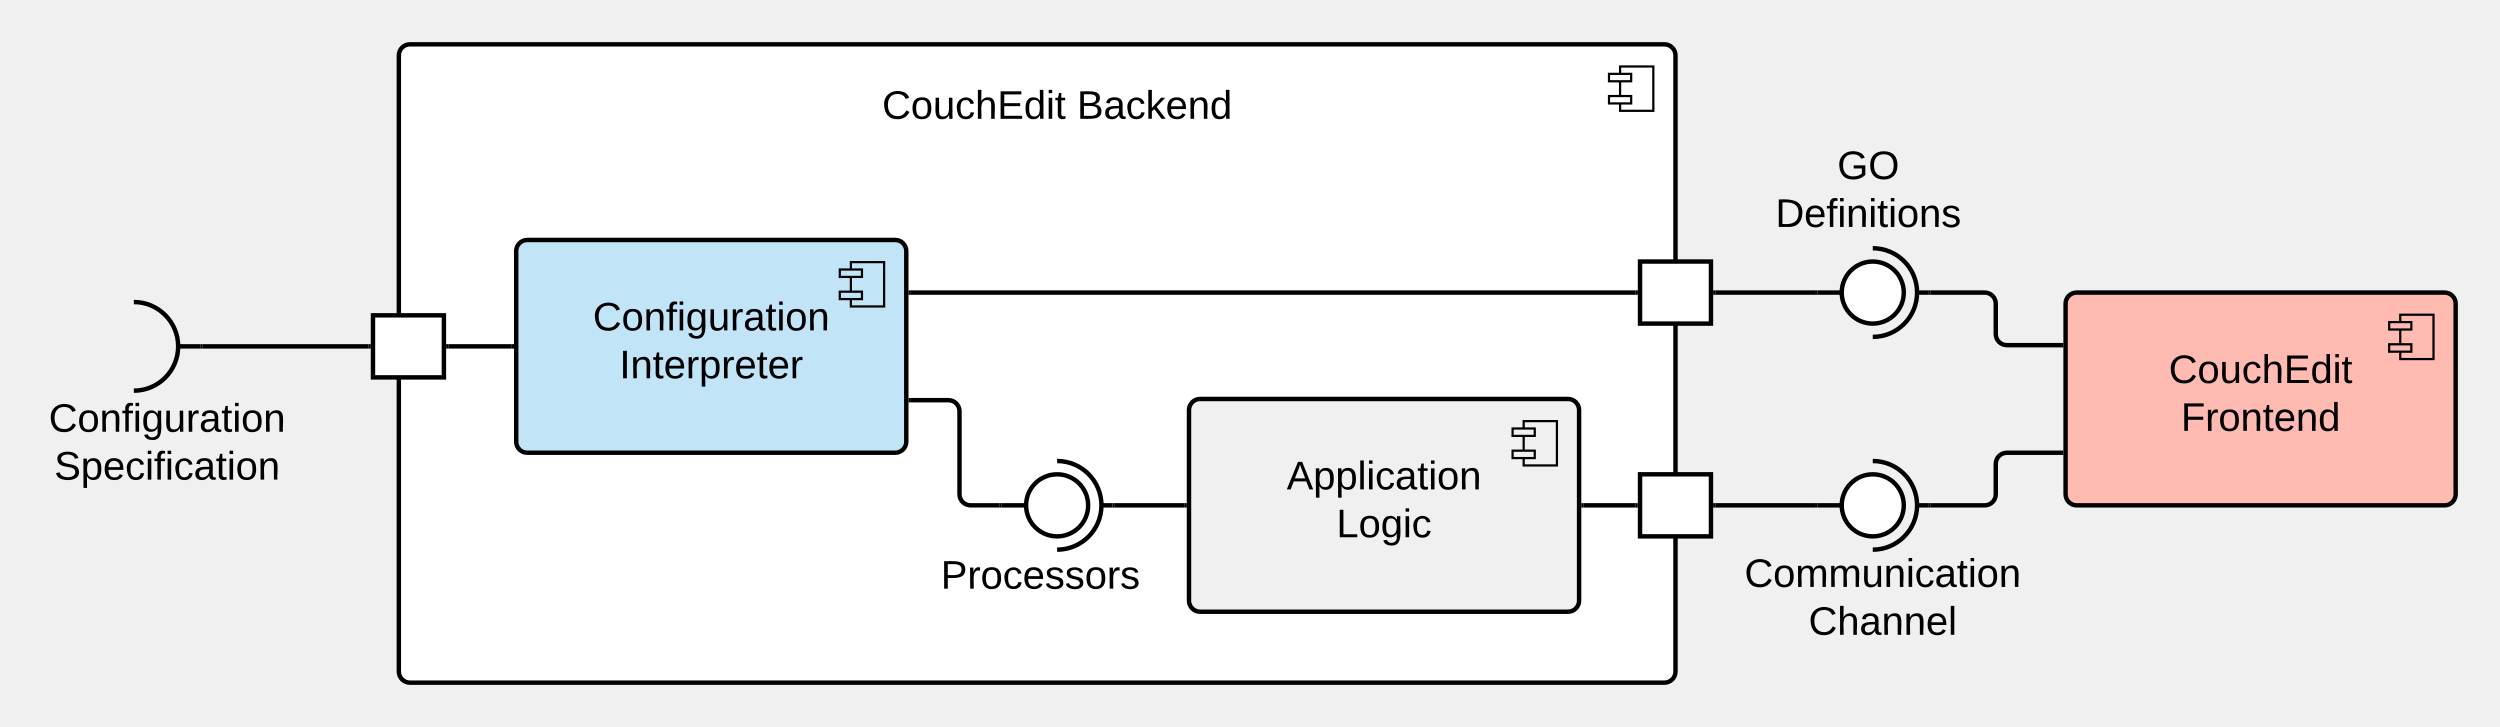
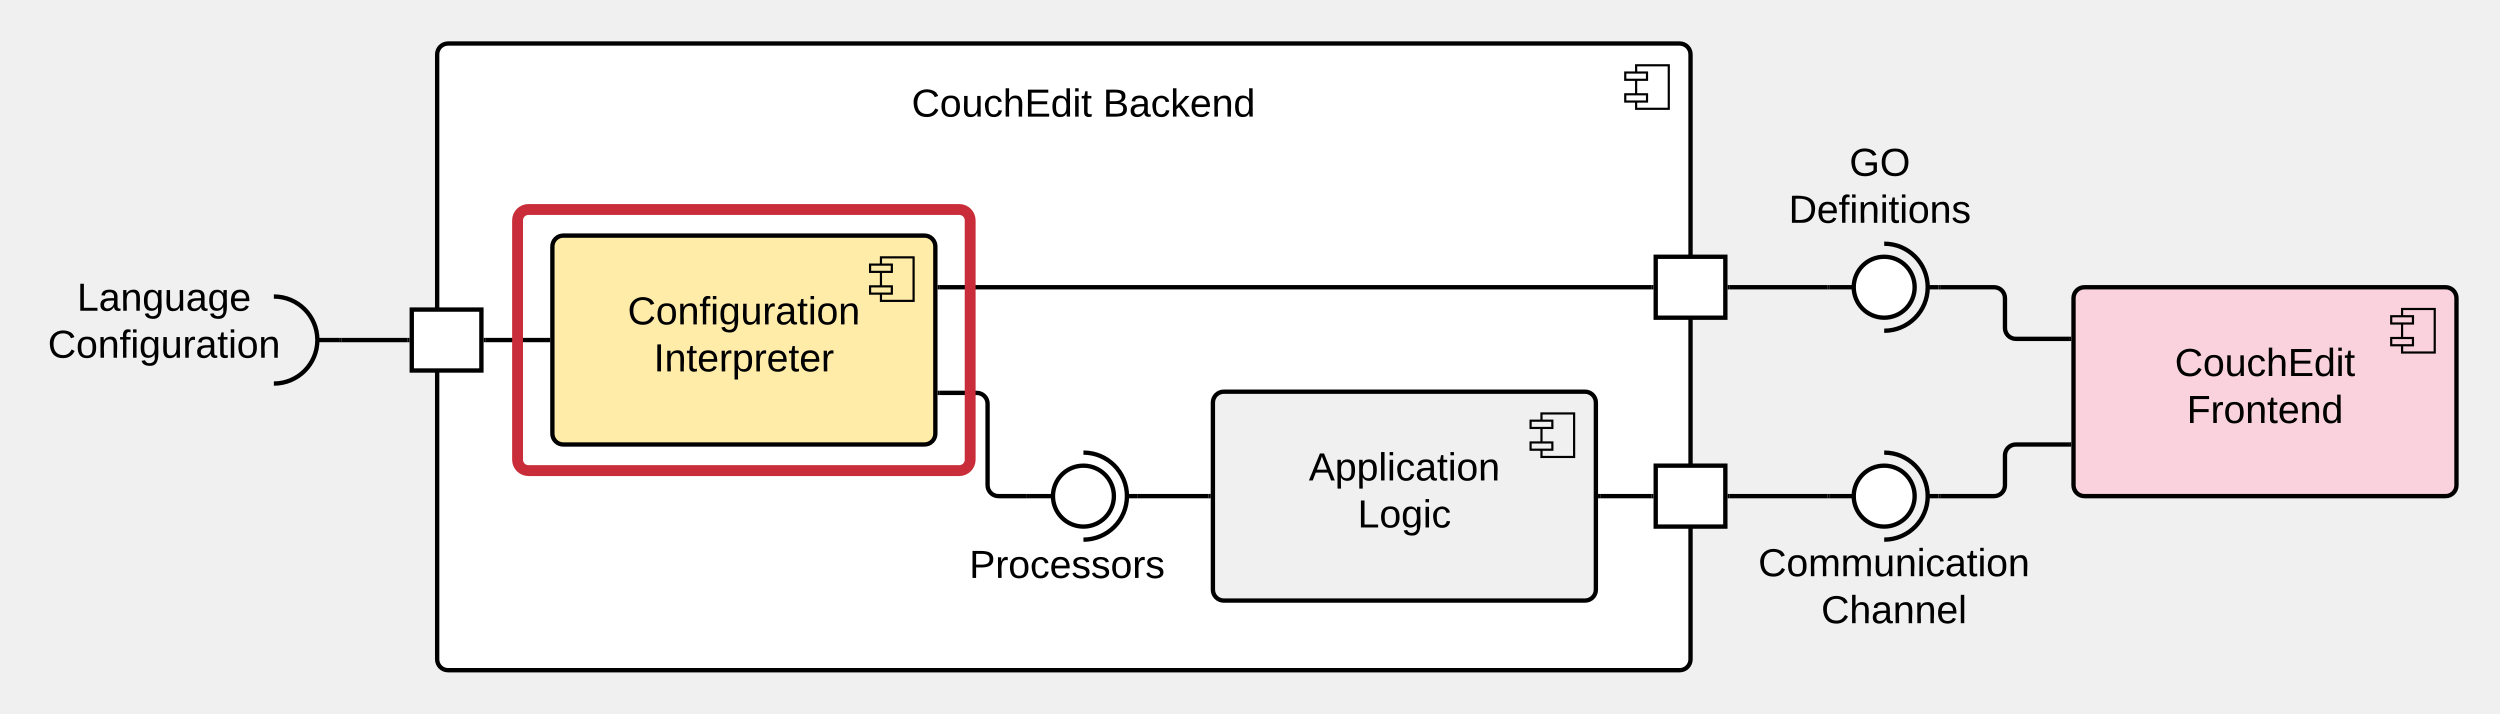
- <svg xmlns="http://www.w3.org/2000/svg" xmlns:ns1="lucid" xmlns:xlink="http://www.w3.org/1999/xlink" width="1127.95" height="328">
-   <g transform="translate(-119.1 -108)" ns1:page-tab-id="kN8NAcibBwfu">
+ <svg xmlns="http://www.w3.org/2000/svg" xmlns:ns1="lucid" xmlns:xlink="http://www.w3.org/1999/xlink" width="1148.9" height="328">
+   <g transform="translate(-98.1491 -108)" ns1:page-tab-id="kN8NAcibBwfu">
    <path d="M299.05 133c0-2.76 2.24-5 5-5h566c2.76 0 5 2.24 5 5v278c0 2.76-2.24 5-5 5h-566c-2.76 0-5-2.24-5-5z" stroke="#000" stroke-width="2" fill="#fff" />
    <path d="M865.05 138h-15v20h15z" stroke="#000" fill="#fff" />
    <path d="M855.05 141.33h-10v3.34h10zm0 10h-10v3.34h10z" stroke="#000" fill="#fff" />
    <path d="M907.05 355c0-2.76 2.24-5 5-5h112.4c2.77 0 5 2.24 5 5v50c0 2.76-2.23 5-5 5h-112.4c-2.76 0-5-2.24-5-5z" fill="none" />
    <use xlink:href="#a" transform="matrix(1,0,0,1,907.0491,350) translate(-0.875 22.8)" />
    <use xlink:href="#b" transform="matrix(1,0,0,1,907.0491,350) translate(28.05 44.4)" />
    <path d="M533.52 345c0-2.76 2.24-5 5-5h99.94c2.76 0 5 2.24 5 5v50c0 2.76-2.24 5-5 5h-99.94c-2.76 0-5-2.24-5-5z" fill="none" />
    <use xlink:href="#c" transform="matrix(1,0,0,1,533.5246,340) translate(10.05 33.6)" />
-     <path d="M1051.05 245c0-2.76 2.24-5 5-5h166c2.76 0 5 2.24 5 5v86c0 2.76-2.24 5-5 5h-166c-2.76 0-5-2.24-5-5z" stroke="#000" stroke-width="2" fill="#ffbbb1" />
-     <path d="M1217.05 250h-15v20h15z" stroke="#000" fill="#ffbbb1" />
-     <path d="M1207.05 253.33h-10v3.34h10zm0 10h-10v3.34h10z" stroke="#000" fill="#ffbbb1" />
+     <path d="M1051.05 245c0-2.76 2.24-5 5-5h166c2.76 0 5 2.24 5 5v86c0 2.76-2.24 5-5 5h-166c-2.76 0-5-2.24-5-5z" stroke="#000" stroke-width="2" fill="#f9d2de" />
+     <path d="M1217.05 250h-15v20h15z" stroke="#000" fill="#f9d2de" />
+     <path d="M1207.05 253.33h-10v3.34h10zm0 10h-10v3.34h10z" stroke="#000" fill="#f9d2de" />
    <use xlink:href="#d" transform="matrix(1,0,0,1,1071.049,240) translate(26.55 40.8)" />
    <use xlink:href="#e" transform="matrix(1,0,0,1,1071.049,240) translate(32.05 62.4)" />
    <path d="M476.05 133c0-2.76 2.24-5 5-5h230c2.76 0 5 2.24 5 5v50c0 2.76-2.24 5-5 5h-230c-2.76 0-5-2.24-5-5z" fill="none" />
    <use xlink:href="#f" transform="matrix(1,0,0,1,476.0491,128) translate(41.05 33.6)" />
    <use xlink:href="#g" transform="matrix(1,0,0,1,476.0491,128) translate(128.95 33.6)" />
-     <path d="M352 221.27c0-2.76 2.24-5 5-5h166c2.76 0 5 2.24 5 5v86c0 2.76-2.24 5-5 5H357c-2.76 0-5-2.24-5-5z" stroke="#000" stroke-width="2" fill="#c1e4f7" />
-     <path d="M518 226.27h-15v20h15z" stroke="#000" fill="#c1e4f7" />
-     <path d="M508 229.6h-10v3.34h10zm0 10h-10v3.34h10z" stroke="#000" fill="#c1e4f7" />
+     <path d="M352 221.27c0-2.76 2.24-5 5-5h166c2.76 0 5 2.24 5 5v86c0 2.76-2.24 5-5 5H357c-2.76 0-5-2.24-5-5z" stroke="#000" stroke-width="2" fill="#ffeca9" />
+     <path d="M518 226.27h-15v20h15z" stroke="#000" fill="#ffeca9" />
+     <path d="M508 229.6h-10v3.34h10zm0 10h-10v3.34h10z" stroke="#000" fill="#ffeca9" />
    <use xlink:href="#h" transform="matrix(1,0,0,1,372,216.2727) translate(14.6 40.8)" />
    <use xlink:href="#i" transform="matrix(1,0,0,1,372,216.2727) translate(26.575 62.4)" />
    <path d="M655.55 293c0-2.76 2.24-5 5-5h166c2.76 0 5 2.24 5 5v86c0 2.76-2.24 5-5 5h-166c-2.76 0-5-2.24-5-5z" stroke="#000" stroke-width="2" fill="#f0f0f0" />
    <path d="M821.55 298h-15v20h15z" stroke="#000" fill="#f0f0f0" />
    <path d="M811.55 301.33h-10v3.34h10zm0 10h-10v3.34h10z" stroke="#000" fill="#f0f0f0" />
    <use xlink:href="#j" transform="matrix(1,0,0,1,675.5491,288) translate(24.075 40.8)" />
    <use xlink:href="#k" transform="matrix(1,0,0,1,675.5491,288) translate(46.525 62.4)" />
    <path d="M571.05 336h11M616.05 336h5" stroke="#000" stroke-width="2" fill="none" />
    <path d="M596.05 322c7.73 0 14 6.27 14 14s-6.27 14-14 14-14-6.27-14-14 6.27-14 14-14z" stroke="#000" stroke-width="2" fill="#fff" />
    <path d="M596.05 356c11.04 0 20-8.95 20-20s-8.96-20-20-20" stroke="#000" stroke-width="2" fill="none" />
    <path d="M571.05 336c0-.44.36-.8.8-.8h9.4c.44 0 .8.36.8.8 0 .44-.36.8-.8.8h-9.4c-.44 0-.8-.36-.8-.8z" fill="none" />
    <path d="M530 288.55h17c2.76 0 5 2.23 5 5V331c0 2.76 2.24 5 5 5h13.05" stroke="#000" stroke-width="2" fill="none" />
    <path d="M530.03 289.55H529v-2h1.03zM571.05 337h-1.03v-2h1.03z" />
    <path d="M622.05 336h31.5" stroke="#000" stroke-width="2" fill="none" />
    <path d="M622.07 337h-1.02v-2h-3 4.02zM654.55 337h-1.03v-2h1.03z" />
    <path d="M859.05 226h32v28h-32zM859.05 322h32v28h-32z" stroke="#000" stroke-width="2" fill="#fff" />
    <path d="M530 240h327.05" stroke="#000" stroke-width="2" fill="none" />
    <path d="M530.03 241H529v-2h1.03zM858.05 241h-1.03v-2h1.03z" />
    <path d="M833.55 336h23.5" stroke="#000" stroke-width="2" fill="none" />
    <path d="M833.57 337h-1.02v-2h1.02zM858.05 337h-1.03v-2h1.03z" />
    <path d="M939.05 336h11M984.05 336h5" stroke="#000" stroke-width="2" fill="none" />
    <path d="M964.05 322c7.73 0 14 6.27 14 14s-6.27 14-14 14-14-6.27-14-14 6.27-14 14-14z" stroke="#000" stroke-width="2" fill="#fff" />
    <path d="M964.05 356c11.04 0 20-8.95 20-20s-8.96-20-20-20" stroke="#000" stroke-width="2" fill="none" />
    <path d="M939.05 336c0-.44.36-.8.8-.8h9.4c.44 0 .8.36.8.8 0 .44-.36.8-.8.8h-9.4c-.44 0-.8-.36-.8-.8z" fill="none" />
    <path d="M939.05 240h11M984.05 240h5" stroke="#000" stroke-width="2" fill="none" />
    <path d="M964.05 226c7.73 0 14 6.27 14 14s-6.27 14-14 14-14-6.27-14-14 6.27-14 14-14z" stroke="#000" stroke-width="2" fill="#fff" />
    <path d="M964.05 260c11.04 0 20-8.95 20-20s-8.96-20-20-20" stroke="#000" stroke-width="2" fill="none" />
    <path d="M939.05 240c0-.44.36-.8.8-.8h9.4c.44 0 .8.36.8.8 0 .44-.36.8-.8.8h-9.4c-.44 0-.8-.36-.8-.8z" fill="none" />
    <path d="M893.05 240h45" stroke="#000" stroke-width="2" fill="none" />
    <path d="M893.07 241h-1.02v-2h1.02zM939.05 241h-1.03v-2h1.03z" />
    <path d="M990.05 240h24.5c2.76 0 5 2.24 5 5v13.73c0 2.76 2.24 5 5 5h24.5" stroke="#000" stroke-width="2" fill="none" />
    <path d="M990.07 241h-1.02v-2h1.02zM1050.05 264.73h-1.03v-2h1.03z" />
    <path d="M893.05 336h45" stroke="#000" stroke-width="2" fill="none" />
    <path d="M893.07 337h-1.02v-2h1.02zM939.05 337h-1.03v-2h1.03z" />
    <path d="M990.05 336h24.5c2.76 0 5-2.24 5-5v-13.73c0-2.76 2.24-5 5-5h24.5" stroke="#000" stroke-width="2" fill="none" />
    <path d="M990.07 337h-1.02v-2h-3 4.02zM1050.05 313.27h-1.03v-2h1.03z" />
-     <path d="M144 285c0-2.76 2.24-5 5-5h90.95c2.76 0 5 2.24 5 5v50c0 2.76-2.24 5-5 5H149c-2.76 0-5-2.24-5-5z" fill="none" />
-     <use xlink:href="#h" transform="matrix(1,0,0,1,144,280) translate(-2.9 22.8)" />
-     <use xlink:href="#l" transform="matrix(1,0,0,1,144,280) translate(-0.425 44.4)" />
-     <path d="M199.48 264.27h10m-30-20c11.04 0 20 8.96 20 20 0 11.05-8.96 20-20 20" stroke="#000" stroke-width="2" fill="none" />
-     <path d="M179.48 244.27c11.04 0 20 8.96 20 20 0 11.05-8.96 20-20 20zM199.48 264.27c0-.44.35-.8.8-.8h8.4c.44 0 .8.36.8.8 0 .44-.36.8-.8.8h-8.4c-.45 0-.8-.36-.8-.8z" fill="none" />
+     <path d="M123.05 233c0-2.76 2.24-5 5-5H219c2.76 0 5 2.24 5 5v50c0 2.76-2.24 5-5 5h-90.95c-2.76 0-5-2.24-5-5z" fill="none" />
+     <use xlink:href="#l" transform="matrix(1,0,0,1,123.0491,228) translate(10.5 22.8)" />
+     <use xlink:href="#m" transform="matrix(1,0,0,1,123.0491,228) translate(-2.9 44.4)" />
+     <path d="M244 264.27h10m-30-20c11.05 0 20 8.96 20 20 0 11.05-8.95 20-20 20" stroke="#000" stroke-width="2" fill="none" />
+     <path d="M224 244.27c11.05 0 20 8.96 20 20 0 11.05-8.95 20-20 20zM244 264.27c0-.44.36-.8.8-.8h8.4c.44 0 .8.36.8.8 0 .44-.36.8-.8.8h-8.4c-.44 0-.8-.36-.8-.8z" fill="none" />
    <path d="M287.38 250.27h32v28h-32z" stroke="#000" stroke-width="2" fill="#fff" />
    <path d="M321.38 264.27H350" stroke="#000" stroke-width="2" fill="none" />
    <path d="M321.4 265.27h-1.02v-2h1.03zM351 265.27h-1.03v-2H351z" />
-     <path d="M210.48 264.28h74.9" stroke="#000" stroke-width="2" fill="none" />
-     <path d="M210.5 265.28h-4.02 3v-2h1.02zM286.38 265.28h-1.02v-2h1.02z" />
+     <path d="M255 264.28h30.38" stroke="#000" stroke-width="2" fill="none" />
+     <path d="M255.03 265.28H251h3v-2h1.03zM286.38 265.28h-1.02v-2h1.02z" />
    <path d="M907.05 171c0-2.76 2.24-5 5-5h99.93c2.77 0 5 2.24 5 5v50c0 2.76-2.23 5-5 5h-99.93c-2.76 0-5-2.24-5-5z" fill="none" />
    <g>
-       <use xlink:href="#m" transform="matrix(1,0,0,1,907.0491,166) translate(41 22.8)" />
-       <use xlink:href="#n" transform="matrix(1,0,0,1,907.0491,166) translate(13.1 44.4)" />
+       <use xlink:href="#n" transform="matrix(1,0,0,1,907.0491,166) translate(41 22.8)" />
+       <use xlink:href="#o" transform="matrix(1,0,0,1,907.0491,166) translate(13.1 44.4)" />
    </g>
+     <path d="M336 209.27c0-2.76 2.24-5 5-5h198c2.76 0 5 2.24 5 5v110c0 2.76-2.24 5-5 5H341c-2.76 0-5-2.24-5-5z" stroke="#c92d39" stroke-width="5" fill-opacity="0" />
    <defs>
-       <path d="M212-179c-10-28-35-45-73-45-59 0-87 40-87 99 0 60 29 101 89 101 43 0 62-24 78-52l27 14C228-24 195 4 139 4 59 4 22-46 18-125c-6-104 99-153 187-111 19 9 31 26 39 46" id="o" />
-       <path d="M100-194c62-1 85 37 85 99 1 63-27 99-86 99S16-35 15-95c0-66 28-99 85-99zM99-20c44 1 53-31 53-75 0-43-8-75-51-75s-53 32-53 75 10 74 51 75" id="p" />
-       <path d="M210-169c-67 3-38 105-44 169h-31v-121c0-29-5-50-35-48C34-165 62-65 56 0H25l-1-190h30c1 10-1 24 2 32 10-44 99-50 107 0 11-21 27-35 58-36 85-2 47 119 55 194h-31v-121c0-29-5-49-35-48" id="q" />
-       <path d="M84 4C-5 8 30-112 23-190h32v120c0 31 7 50 39 49 72-2 45-101 50-169h31l1 190h-30c-1-10 1-25-2-33-11 22-28 36-60 37" id="r" />
-       <path d="M117-194c89-4 53 116 60 194h-32v-121c0-31-8-49-39-48C34-167 62-67 57 0H25l-1-190h30c1 10-1 24 2 32 11-22 29-35 61-36" id="s" />
-       <path d="M24-231v-30h32v30H24zM24 0v-190h32V0H24" id="t" />
-       <path d="M96-169c-40 0-48 33-48 73s9 75 48 75c24 0 41-14 43-38l32 2c-6 37-31 61-74 61-59 0-76-41-82-99-10-93 101-131 147-64 4 7 5 14 7 22l-32 3c-4-21-16-35-41-35" id="u" />
-       <path d="M141-36C126-15 110 5 73 4 37 3 15-17 15-53c-1-64 63-63 125-63 3-35-9-54-41-54-24 1-41 7-42 31l-33-3c5-37 33-52 76-52 45 0 72 20 72 64v82c-1 20 7 32 28 27v20c-31 9-61-2-59-35zM48-53c0 20 12 33 32 33 41-3 63-29 60-74-43 2-92-5-92 41" id="v" />
-       <path d="M59-47c-2 24 18 29 38 22v24C64 9 27 4 27-40v-127H5v-23h24l9-43h21v43h35v23H59v120" id="w" />
+       <path d="M212-179c-10-28-35-45-73-45-59 0-87 40-87 99 0 60 29 101 89 101 43 0 62-24 78-52l27 14C228-24 195 4 139 4 59 4 22-46 18-125c-6-104 99-153 187-111 19 9 31 26 39 46" id="p" />
+       <path d="M100-194c62-1 85 37 85 99 1 63-27 99-86 99S16-35 15-95c0-66 28-99 85-99zM99-20c44 1 53-31 53-75 0-43-8-75-51-75s-53 32-53 75 10 74 51 75" id="q" />
+       <path d="M210-169c-67 3-38 105-44 169h-31v-121c0-29-5-50-35-48C34-165 62-65 56 0H25l-1-190h30c1 10-1 24 2 32 10-44 99-50 107 0 11-21 27-35 58-36 85-2 47 119 55 194h-31v-121c0-29-5-49-35-48" id="r" />
+       <path d="M84 4C-5 8 30-112 23-190h32v120c0 31 7 50 39 49 72-2 45-101 50-169h31l1 190h-30c-1-10 1-25-2-33-11 22-28 36-60 37" id="s" />
+       <path d="M117-194c89-4 53 116 60 194h-32v-121c0-31-8-49-39-48C34-167 62-67 57 0H25l-1-190h30c1 10-1 24 2 32 11-22 29-35 61-36" id="t" />
+       <path d="M24-231v-30h32v30H24zM24 0v-190h32V0H24" id="u" />
+       <path d="M96-169c-40 0-48 33-48 73s9 75 48 75c24 0 41-14 43-38l32 2c-6 37-31 61-74 61-59 0-76-41-82-99-10-93 101-131 147-64 4 7 5 14 7 22l-32 3c-4-21-16-35-41-35" id="v" />
+       <path d="M141-36C126-15 110 5 73 4 37 3 15-17 15-53c-1-64 63-63 125-63 3-35-9-54-41-54-24 1-41 7-42 31l-33-3c5-37 33-52 76-52 45 0 72 20 72 64v82c-1 20 7 32 28 27v20c-31 9-61-2-59-35zM48-53c0 20 12 33 32 33 41-3 63-29 60-74-43 2-92-5-92 41" id="w" />
+       <path d="M59-47c-2 24 18 29 38 22v24C64 9 27 4 27-40v-127H5v-23h24l9-43h21v43h35v23H59v120" id="x" />
      <g id="a">
-         <use transform="matrix(0.05,0,0,0.05,0,0)" xlink:href="#o" />
-         <use transform="matrix(0.05,0,0,0.05,12.95,0)" xlink:href="#p" />
-         <use transform="matrix(0.05,0,0,0.05,22.95,0)" xlink:href="#q" />
-         <use transform="matrix(0.05,0,0,0.05,37.9,0)" xlink:href="#q" />
-         <use transform="matrix(0.05,0,0,0.05,52.85,0)" xlink:href="#r" />
-         <use transform="matrix(0.05,0,0,0.05,62.85,0)" xlink:href="#s" />
-         <use transform="matrix(0.05,0,0,0.05,72.85,0)" xlink:href="#t" />
-         <use transform="matrix(0.05,0,0,0.05,76.8,0)" xlink:href="#u" />
-         <use transform="matrix(0.05,0,0,0.05,85.8,0)" xlink:href="#v" />
-         <use transform="matrix(0.05,0,0,0.05,95.8,0)" xlink:href="#w" />
-         <use transform="matrix(0.05,0,0,0.05,100.8,0)" xlink:href="#t" />
-         <use transform="matrix(0.05,0,0,0.05,104.75,0)" xlink:href="#p" />
-         <use transform="matrix(0.05,0,0,0.05,114.75,0)" xlink:href="#s" />
-       </g>
-       <path d="M106-169C34-169 62-67 57 0H25v-261h32l-1 103c12-21 28-36 61-36 89 0 53 116 60 194h-32v-121c2-32-8-49-39-48" id="x" />
-       <path d="M100-194c63 0 86 42 84 106H49c0 40 14 67 53 68 26 1 43-12 49-29l28 8c-11 28-37 45-77 45C44 4 14-33 15-96c1-61 26-98 85-98zm52 81c6-60-76-77-97-28-3 7-6 17-6 28h103" id="y" />
-       <path d="M24 0v-261h32V0H24" id="z" />
+         <use transform="matrix(0.05,0,0,0.05,0,0)" xlink:href="#p" />
+         <use transform="matrix(0.05,0,0,0.05,12.95,0)" xlink:href="#q" />
+         <use transform="matrix(0.05,0,0,0.05,22.95,0)" xlink:href="#r" />
+         <use transform="matrix(0.05,0,0,0.05,37.9,0)" xlink:href="#r" />
+         <use transform="matrix(0.05,0,0,0.05,52.85,0)" xlink:href="#s" />
+         <use transform="matrix(0.05,0,0,0.05,62.85,0)" xlink:href="#t" />
+         <use transform="matrix(0.05,0,0,0.05,72.85,0)" xlink:href="#u" />
+         <use transform="matrix(0.05,0,0,0.05,76.8,0)" xlink:href="#v" />
+         <use transform="matrix(0.05,0,0,0.05,85.8,0)" xlink:href="#w" />
+         <use transform="matrix(0.05,0,0,0.05,95.8,0)" xlink:href="#x" />
+         <use transform="matrix(0.05,0,0,0.05,100.8,0)" xlink:href="#u" />
+         <use transform="matrix(0.05,0,0,0.05,104.75,0)" xlink:href="#q" />
+         <use transform="matrix(0.05,0,0,0.05,114.75,0)" xlink:href="#t" />
+       </g>
+       <path d="M106-169C34-169 62-67 57 0H25v-261h32l-1 103c12-21 28-36 61-36 89 0 53 116 60 194h-32v-121c2-32-8-49-39-48" id="y" />
+       <path d="M100-194c63 0 86 42 84 106H49c0 40 14 67 53 68 26 1 43-12 49-29l28 8c-11 28-37 45-77 45C44 4 14-33 15-96c1-61 26-98 85-98zm52 81c6-60-76-77-97-28-3 7-6 17-6 28h103" id="z" />
+       <path d="M24 0v-261h32V0H24" id="A" />
      <g id="b">
-         <use transform="matrix(0.05,0,0,0.05,0,0)" xlink:href="#o" />
-         <use transform="matrix(0.05,0,0,0.05,12.95,0)" xlink:href="#x" />
-         <use transform="matrix(0.05,0,0,0.05,22.95,0)" xlink:href="#v" />
-         <use transform="matrix(0.05,0,0,0.05,32.95,0)" xlink:href="#s" />
-         <use transform="matrix(0.05,0,0,0.05,42.95,0)" xlink:href="#s" />
-         <use transform="matrix(0.05,0,0,0.05,52.95,0)" xlink:href="#y" />
-         <use transform="matrix(0.05,0,0,0.05,62.95,0)" xlink:href="#z" />
-       </g>
-       <path d="M30-248c87 1 191-15 191 75 0 78-77 80-158 76V0H30v-248zm33 125c57 0 124 11 124-50 0-59-68-47-124-48v98" id="A" />
-       <path d="M114-163C36-179 61-72 57 0H25l-1-190h30c1 12-1 29 2 39 6-27 23-49 58-41v29" id="B" />
-       <path d="M135-143c-3-34-86-38-87 0 15 53 115 12 119 90S17 21 10-45l28-5c4 36 97 45 98 0-10-56-113-15-118-90-4-57 82-63 122-42 12 7 21 19 24 35" id="C" />
+         <use transform="matrix(0.05,0,0,0.05,0,0)" xlink:href="#p" />
+         <use transform="matrix(0.05,0,0,0.05,12.95,0)" xlink:href="#y" />
+         <use transform="matrix(0.05,0,0,0.05,22.95,0)" xlink:href="#w" />
+         <use transform="matrix(0.05,0,0,0.05,32.95,0)" xlink:href="#t" />
+         <use transform="matrix(0.05,0,0,0.05,42.95,0)" xlink:href="#t" />
+         <use transform="matrix(0.05,0,0,0.05,52.95,0)" xlink:href="#z" />
+         <use transform="matrix(0.05,0,0,0.05,62.95,0)" xlink:href="#A" />
+       </g>
+       <path d="M30-248c87 1 191-15 191 75 0 78-77 80-158 76V0H30v-248zm33 125c57 0 124 11 124-50 0-59-68-47-124-48v98" id="B" />
+       <path d="M114-163C36-179 61-72 57 0H25l-1-190h30c1 12-1 29 2 39 6-27 23-49 58-41v29" id="C" />
+       <path d="M135-143c-3-34-86-38-87 0 15 53 115 12 119 90S17 21 10-45l28-5c4 36 97 45 98 0-10-56-113-15-118-90-4-57 82-63 122-42 12 7 21 19 24 35" id="D" />
      <g id="c">
-         <use transform="matrix(0.05,0,0,0.05,0,0)" xlink:href="#A" />
-         <use transform="matrix(0.05,0,0,0.05,12,0)" xlink:href="#B" />
-         <use transform="matrix(0.05,0,0,0.05,17.95,0)" xlink:href="#p" />
-         <use transform="matrix(0.05,0,0,0.05,27.95,0)" xlink:href="#u" />
-         <use transform="matrix(0.05,0,0,0.05,36.95,0)" xlink:href="#y" />
-         <use transform="matrix(0.05,0,0,0.05,46.95,0)" xlink:href="#C" />
-         <use transform="matrix(0.05,0,0,0.05,55.95,0)" xlink:href="#C" />
-         <use transform="matrix(0.05,0,0,0.05,64.95,0)" xlink:href="#p" />
-         <use transform="matrix(0.05,0,0,0.05,74.95,0)" xlink:href="#B" />
-         <use transform="matrix(0.05,0,0,0.05,80.9,0)" xlink:href="#C" />
-       </g>
-       <path d="M30 0v-248h187v28H63v79h144v27H63v87h162V0H30" id="D" />
-       <path d="M85-194c31 0 48 13 60 33l-1-100h32l1 261h-30c-2-10 0-23-3-31C134-8 116 4 85 4 32 4 16-35 15-94c0-66 23-100 70-100zm9 24c-40 0-46 34-46 75 0 40 6 74 45 74 42 0 51-32 51-76 0-42-9-74-50-73" id="E" />
+         <use transform="matrix(0.05,0,0,0.05,0,0)" xlink:href="#B" />
+         <use transform="matrix(0.05,0,0,0.05,12,0)" xlink:href="#C" />
+         <use transform="matrix(0.05,0,0,0.05,17.95,0)" xlink:href="#q" />
+         <use transform="matrix(0.05,0,0,0.05,27.95,0)" xlink:href="#v" />
+         <use transform="matrix(0.05,0,0,0.05,36.95,0)" xlink:href="#z" />
+         <use transform="matrix(0.05,0,0,0.05,46.95,0)" xlink:href="#D" />
+         <use transform="matrix(0.05,0,0,0.05,55.95,0)" xlink:href="#D" />
+         <use transform="matrix(0.05,0,0,0.05,64.95,0)" xlink:href="#q" />
+         <use transform="matrix(0.05,0,0,0.05,74.95,0)" xlink:href="#C" />
+         <use transform="matrix(0.05,0,0,0.05,80.9,0)" xlink:href="#D" />
+       </g>
+       <path d="M30 0v-248h187v28H63v79h144v27H63v87h162V0H30" id="E" />
+       <path d="M85-194c31 0 48 13 60 33l-1-100h32l1 261h-30c-2-10 0-23-3-31C134-8 116 4 85 4 32 4 16-35 15-94c0-66 23-100 70-100zm9 24c-40 0-46 34-46 75 0 40 6 74 45 74 42 0 51-32 51-76 0-42-9-74-50-73" id="F" />
      <g id="d">
-         <use transform="matrix(0.05,0,0,0.05,0,0)" xlink:href="#o" />
-         <use transform="matrix(0.05,0,0,0.05,12.95,0)" xlink:href="#p" />
-         <use transform="matrix(0.05,0,0,0.05,22.95,0)" xlink:href="#r" />
-         <use transform="matrix(0.05,0,0,0.05,32.95,0)" xlink:href="#u" />
-         <use transform="matrix(0.05,0,0,0.05,41.95,0)" xlink:href="#x" />
-         <use transform="matrix(0.05,0,0,0.05,51.95,0)" xlink:href="#D" />
-         <use transform="matrix(0.05,0,0,0.05,63.95,0)" xlink:href="#E" />
-         <use transform="matrix(0.05,0,0,0.05,73.95,0)" xlink:href="#t" />
-         <use transform="matrix(0.05,0,0,0.05,77.9,0)" xlink:href="#w" />
-       </g>
-       <path d="M63-220v92h138v28H63V0H30v-248h175v28H63" id="F" />
+         <use transform="matrix(0.05,0,0,0.05,0,0)" xlink:href="#p" />
+         <use transform="matrix(0.05,0,0,0.05,12.95,0)" xlink:href="#q" />
+         <use transform="matrix(0.05,0,0,0.05,22.95,0)" xlink:href="#s" />
+         <use transform="matrix(0.05,0,0,0.05,32.95,0)" xlink:href="#v" />
+         <use transform="matrix(0.05,0,0,0.05,41.95,0)" xlink:href="#y" />
+         <use transform="matrix(0.05,0,0,0.05,51.95,0)" xlink:href="#E" />
+         <use transform="matrix(0.05,0,0,0.05,63.95,0)" xlink:href="#F" />
+         <use transform="matrix(0.05,0,0,0.05,73.95,0)" xlink:href="#u" />
+         <use transform="matrix(0.05,0,0,0.05,77.9,0)" xlink:href="#x" />
+       </g>
+       <path d="M63-220v92h138v28H63V0H30v-248h175v28H63" id="G" />
      <g id="e">
-         <use transform="matrix(0.05,0,0,0.05,0,0)" xlink:href="#F" />
-         <use transform="matrix(0.05,0,0,0.05,10.95,0)" xlink:href="#B" />
-         <use transform="matrix(0.05,0,0,0.05,16.9,0)" xlink:href="#p" />
-         <use transform="matrix(0.05,0,0,0.05,26.9,0)" xlink:href="#s" />
-         <use transform="matrix(0.05,0,0,0.05,36.9,0)" xlink:href="#w" />
-         <use transform="matrix(0.05,0,0,0.05,41.9,0)" xlink:href="#y" />
+         <use transform="matrix(0.05,0,0,0.05,0,0)" xlink:href="#G" />
+         <use transform="matrix(0.05,0,0,0.05,10.95,0)" xlink:href="#C" />
+         <use transform="matrix(0.05,0,0,0.05,16.9,0)" xlink:href="#q" />
+         <use transform="matrix(0.05,0,0,0.05,26.9,0)" xlink:href="#t" />
+         <use transform="matrix(0.05,0,0,0.05,36.9,0)" xlink:href="#x" />
+         <use transform="matrix(0.05,0,0,0.05,41.9,0)" xlink:href="#z" />
+         <use transform="matrix(0.05,0,0,0.05,51.9,0)" xlink:href="#t" />
+         <use transform="matrix(0.05,0,0,0.05,61.9,0)" xlink:href="#F" />
+       </g>
+       <g id="f">
+         <use transform="matrix(0.05,0,0,0.05,0,0)" xlink:href="#p" />
+         <use transform="matrix(0.05,0,0,0.05,12.95,0)" xlink:href="#q" />
+         <use transform="matrix(0.05,0,0,0.05,22.95,0)" xlink:href="#s" />
+         <use transform="matrix(0.05,0,0,0.05,32.95,0)" xlink:href="#v" />
+         <use transform="matrix(0.05,0,0,0.05,41.95,0)" xlink:href="#y" />
+         <use transform="matrix(0.05,0,0,0.05,51.95,0)" xlink:href="#E" />
+         <use transform="matrix(0.05,0,0,0.05,63.95,0)" xlink:href="#F" />
+         <use transform="matrix(0.05,0,0,0.05,73.95,0)" xlink:href="#u" />
+         <use transform="matrix(0.05,0,0,0.05,77.9,0)" xlink:href="#x" />
+       </g>
+       <path d="M160-131c35 5 61 23 61 61C221 17 115-2 30 0v-248c76 3 177-17 177 60 0 33-19 50-47 57zm-97-11c50-1 110 9 110-42 0-47-63-36-110-37v79zm0 115c55-2 124 14 124-45 0-56-70-42-124-44v89" id="H" />
+       <path d="M143 0L79-87 56-68V0H24v-261h32v163l83-92h37l-77 82L181 0h-38" id="I" />
+       <g id="g">
+         <use transform="matrix(0.05,0,0,0.05,0,0)" xlink:href="#H" />
+         <use transform="matrix(0.05,0,0,0.05,12,0)" xlink:href="#w" />
+         <use transform="matrix(0.05,0,0,0.05,22,0)" xlink:href="#v" />
+         <use transform="matrix(0.05,0,0,0.05,31,0)" xlink:href="#I" />
+         <use transform="matrix(0.05,0,0,0.05,40,0)" xlink:href="#z" />
+         <use transform="matrix(0.05,0,0,0.05,50,0)" xlink:href="#t" />
+         <use transform="matrix(0.05,0,0,0.05,60,0)" xlink:href="#F" />
+       </g>
+       <path d="M101-234c-31-9-42 10-38 44h38v23H63V0H32v-167H5v-23h27c-7-52 17-82 69-68v24" id="J" />
+       <path d="M177-190C167-65 218 103 67 71c-23-6-38-20-44-43l32-5c15 47 100 32 89-28v-30C133-14 115 1 83 1 29 1 15-40 15-95c0-56 16-97 71-98 29-1 48 16 59 35 1-10 0-23 2-32h30zM94-22c36 0 50-32 50-73 0-42-14-75-50-75-39 0-46 34-46 75s6 73 46 73" id="K" />
+       <g id="h">
+         <use transform="matrix(0.05,0,0,0.05,0,0)" xlink:href="#p" />
+         <use transform="matrix(0.05,0,0,0.05,12.95,0)" xlink:href="#q" />
+         <use transform="matrix(0.05,0,0,0.05,22.95,0)" xlink:href="#t" />
+         <use transform="matrix(0.05,0,0,0.05,32.95,0)" xlink:href="#J" />
+         <use transform="matrix(0.05,0,0,0.05,37.95,0)" xlink:href="#u" />
+         <use transform="matrix(0.05,0,0,0.05,41.9,0)" xlink:href="#K" />
        <use transform="matrix(0.05,0,0,0.05,51.9,0)" xlink:href="#s" />
-         <use transform="matrix(0.05,0,0,0.05,61.9,0)" xlink:href="#E" />
-       </g>
-       <g id="f">
-         <use transform="matrix(0.05,0,0,0.05,0,0)" xlink:href="#o" />
-         <use transform="matrix(0.05,0,0,0.05,12.95,0)" xlink:href="#p" />
-         <use transform="matrix(0.05,0,0,0.05,22.95,0)" xlink:href="#r" />
-         <use transform="matrix(0.05,0,0,0.05,32.95,0)" xlink:href="#u" />
-         <use transform="matrix(0.05,0,0,0.05,41.95,0)" xlink:href="#x" />
-         <use transform="matrix(0.05,0,0,0.05,51.95,0)" xlink:href="#D" />
-         <use transform="matrix(0.05,0,0,0.05,63.95,0)" xlink:href="#E" />
-         <use transform="matrix(0.05,0,0,0.05,73.95,0)" xlink:href="#t" />
-         <use transform="matrix(0.05,0,0,0.05,77.9,0)" xlink:href="#w" />
-       </g>
-       <path d="M160-131c35 5 61 23 61 61C221 17 115-2 30 0v-248c76 3 177-17 177 60 0 33-19 50-47 57zm-97-11c50-1 110 9 110-42 0-47-63-36-110-37v79zm0 115c55-2 124 14 124-45 0-56-70-42-124-44v89" id="G" />
-       <path d="M143 0L79-87 56-68V0H24v-261h32v163l83-92h37l-77 82L181 0h-38" id="H" />
-       <g id="g">
-         <use transform="matrix(0.05,0,0,0.05,0,0)" xlink:href="#G" />
-         <use transform="matrix(0.05,0,0,0.05,12,0)" xlink:href="#v" />
-         <use transform="matrix(0.05,0,0,0.05,22,0)" xlink:href="#u" />
-         <use transform="matrix(0.05,0,0,0.05,31,0)" xlink:href="#H" />
-         <use transform="matrix(0.05,0,0,0.05,40,0)" xlink:href="#y" />
-         <use transform="matrix(0.05,0,0,0.05,50,0)" xlink:href="#s" />
-         <use transform="matrix(0.05,0,0,0.05,60,0)" xlink:href="#E" />
-       </g>
-       <path d="M101-234c-31-9-42 10-38 44h38v23H63V0H32v-167H5v-23h27c-7-52 17-82 69-68v24" id="I" />
-       <path d="M177-190C167-65 218 103 67 71c-23-6-38-20-44-43l32-5c15 47 100 32 89-28v-30C133-14 115 1 83 1 29 1 15-40 15-95c0-56 16-97 71-98 29-1 48 16 59 35 1-10 0-23 2-32h30zM94-22c36 0 50-32 50-73 0-42-14-75-50-75-39 0-46 34-46 75s6 73 46 73" id="J" />
-       <g id="h">
-         <use transform="matrix(0.05,0,0,0.05,0,0)" xlink:href="#o" />
-         <use transform="matrix(0.05,0,0,0.05,12.95,0)" xlink:href="#p" />
-         <use transform="matrix(0.05,0,0,0.05,22.95,0)" xlink:href="#s" />
-         <use transform="matrix(0.05,0,0,0.05,32.95,0)" xlink:href="#I" />
-         <use transform="matrix(0.05,0,0,0.05,37.95,0)" xlink:href="#t" />
-         <use transform="matrix(0.05,0,0,0.05,41.9,0)" xlink:href="#J" />
-         <use transform="matrix(0.05,0,0,0.05,51.9,0)" xlink:href="#r" />
-         <use transform="matrix(0.05,0,0,0.05,61.9,0)" xlink:href="#B" />
-         <use transform="matrix(0.05,0,0,0.05,67.85,0)" xlink:href="#v" />
-         <use transform="matrix(0.05,0,0,0.05,77.85,0)" xlink:href="#w" />
-         <use transform="matrix(0.05,0,0,0.05,82.85,0)" xlink:href="#t" />
-         <use transform="matrix(0.05,0,0,0.05,86.8,0)" xlink:href="#p" />
-         <use transform="matrix(0.05,0,0,0.05,96.8,0)" xlink:href="#s" />
-       </g>
-       <path d="M33 0v-248h34V0H33" id="K" />
-       <path d="M115-194c55 1 70 41 70 98S169 2 115 4C84 4 66-9 55-30l1 105H24l-1-265h31l2 30c10-21 28-34 59-34zm-8 174c40 0 45-34 45-75s-6-73-45-74c-42 0-51 32-51 76 0 43 10 73 51 73" id="L" />
+         <use transform="matrix(0.05,0,0,0.05,61.9,0)" xlink:href="#C" />
+         <use transform="matrix(0.05,0,0,0.05,67.85,0)" xlink:href="#w" />
+         <use transform="matrix(0.05,0,0,0.05,77.85,0)" xlink:href="#x" />
+         <use transform="matrix(0.05,0,0,0.05,82.85,0)" xlink:href="#u" />
+         <use transform="matrix(0.05,0,0,0.05,86.8,0)" xlink:href="#q" />
+         <use transform="matrix(0.05,0,0,0.05,96.8,0)" xlink:href="#t" />
+       </g>
+       <path d="M33 0v-248h34V0H33" id="L" />
+       <path d="M115-194c55 1 70 41 70 98S169 2 115 4C84 4 66-9 55-30l1 105H24l-1-265h31l2 30c10-21 28-34 59-34zm-8 174c40 0 45-34 45-75s-6-73-45-74c-42 0-51 32-51 76 0 43 10 73 51 73" id="M" />
      <g id="i">
-         <use transform="matrix(0.05,0,0,0.05,0,0)" xlink:href="#K" />
-         <use transform="matrix(0.05,0,0,0.05,5,0)" xlink:href="#s" />
-         <use transform="matrix(0.05,0,0,0.05,15,0)" xlink:href="#w" />
-         <use transform="matrix(0.05,0,0,0.05,20,0)" xlink:href="#y" />
-         <use transform="matrix(0.05,0,0,0.05,30,0)" xlink:href="#B" />
-         <use transform="matrix(0.05,0,0,0.05,35.95,0)" xlink:href="#L" />
-         <use transform="matrix(0.05,0,0,0.05,45.95,0)" xlink:href="#B" />
-         <use transform="matrix(0.05,0,0,0.05,51.9,0)" xlink:href="#y" />
-         <use transform="matrix(0.05,0,0,0.05,61.9,0)" xlink:href="#w" />
-         <use transform="matrix(0.05,0,0,0.05,66.9,0)" xlink:href="#y" />
-         <use transform="matrix(0.05,0,0,0.05,76.9,0)" xlink:href="#B" />
-       </g>
-       <path d="M205 0l-28-72H64L36 0H1l101-248h38L239 0h-34zm-38-99l-47-123c-12 45-31 82-46 123h93" id="M" />
+         <use transform="matrix(0.05,0,0,0.05,0,0)" xlink:href="#L" />
+         <use transform="matrix(0.05,0,0,0.05,5,0)" xlink:href="#t" />
+         <use transform="matrix(0.05,0,0,0.05,15,0)" xlink:href="#x" />
+         <use transform="matrix(0.05,0,0,0.05,20,0)" xlink:href="#z" />
+         <use transform="matrix(0.05,0,0,0.05,30,0)" xlink:href="#C" />
+         <use transform="matrix(0.05,0,0,0.05,35.95,0)" xlink:href="#M" />
+         <use transform="matrix(0.05,0,0,0.05,45.95,0)" xlink:href="#C" />
+         <use transform="matrix(0.05,0,0,0.05,51.9,0)" xlink:href="#z" />
+         <use transform="matrix(0.05,0,0,0.05,61.9,0)" xlink:href="#x" />
+         <use transform="matrix(0.05,0,0,0.05,66.9,0)" xlink:href="#z" />
+         <use transform="matrix(0.05,0,0,0.05,76.9,0)" xlink:href="#C" />
+       </g>
+       <path d="M205 0l-28-72H64L36 0H1l101-248h38L239 0h-34zm-38-99l-47-123c-12 45-31 82-46 123h93" id="N" />
      <g id="j">
-         <use transform="matrix(0.05,0,0,0.05,0,0)" xlink:href="#M" />
-         <use transform="matrix(0.05,0,0,0.05,12,0)" xlink:href="#L" />
-         <use transform="matrix(0.05,0,0,0.05,22,0)" xlink:href="#L" />
-         <use transform="matrix(0.05,0,0,0.05,32,0)" xlink:href="#z" />
-         <use transform="matrix(0.05,0,0,0.05,35.95,0)" xlink:href="#t" />
-         <use transform="matrix(0.05,0,0,0.05,39.9,0)" xlink:href="#u" />
-         <use transform="matrix(0.05,0,0,0.05,48.9,0)" xlink:href="#v" />
-         <use transform="matrix(0.05,0,0,0.05,58.9,0)" xlink:href="#w" />
-         <use transform="matrix(0.05,0,0,0.05,63.9,0)" xlink:href="#t" />
-         <use transform="matrix(0.05,0,0,0.05,67.85,0)" xlink:href="#p" />
-         <use transform="matrix(0.05,0,0,0.05,77.85,0)" xlink:href="#s" />
-       </g>
-       <path d="M30 0v-248h33v221h125V0H30" id="N" />
+         <use transform="matrix(0.05,0,0,0.05,0,0)" xlink:href="#N" />
+         <use transform="matrix(0.05,0,0,0.05,12,0)" xlink:href="#M" />
+         <use transform="matrix(0.05,0,0,0.05,22,0)" xlink:href="#M" />
+         <use transform="matrix(0.05,0,0,0.05,32,0)" xlink:href="#A" />
+         <use transform="matrix(0.05,0,0,0.05,35.95,0)" xlink:href="#u" />
+         <use transform="matrix(0.05,0,0,0.05,39.9,0)" xlink:href="#v" />
+         <use transform="matrix(0.05,0,0,0.05,48.9,0)" xlink:href="#w" />
+         <use transform="matrix(0.05,0,0,0.05,58.9,0)" xlink:href="#x" />
+         <use transform="matrix(0.05,0,0,0.05,63.9,0)" xlink:href="#u" />
+         <use transform="matrix(0.05,0,0,0.05,67.85,0)" xlink:href="#q" />
+         <use transform="matrix(0.05,0,0,0.05,77.85,0)" xlink:href="#t" />
+       </g>
+       <path d="M30 0v-248h33v221h125V0H30" id="O" />
      <g id="k">
-         <use transform="matrix(0.05,0,0,0.05,0,0)" xlink:href="#N" />
-         <use transform="matrix(0.05,0,0,0.05,10,0)" xlink:href="#p" />
-         <use transform="matrix(0.05,0,0,0.05,20,0)" xlink:href="#J" />
-         <use transform="matrix(0.05,0,0,0.05,30,0)" xlink:href="#t" />
-         <use transform="matrix(0.05,0,0,0.05,33.95,0)" xlink:href="#u" />
-       </g>
-       <path d="M185-189c-5-48-123-54-124 2 14 75 158 14 163 119 3 78-121 87-175 55-17-10-28-26-33-46l33-7c5 56 141 63 141-1 0-78-155-14-162-118-5-82 145-84 179-34 5 7 8 16 11 25" id="O" />
+         <use transform="matrix(0.05,0,0,0.05,0,0)" xlink:href="#O" />
+         <use transform="matrix(0.05,0,0,0.05,10,0)" xlink:href="#q" />
+         <use transform="matrix(0.05,0,0,0.05,20,0)" xlink:href="#K" />
+         <use transform="matrix(0.05,0,0,0.05,30,0)" xlink:href="#u" />
+         <use transform="matrix(0.05,0,0,0.05,33.95,0)" xlink:href="#v" />
+       </g>
      <g id="l">
        <use transform="matrix(0.05,0,0,0.05,0,0)" xlink:href="#O" />
-         <use transform="matrix(0.05,0,0,0.05,12,0)" xlink:href="#L" />
-         <use transform="matrix(0.05,0,0,0.05,22,0)" xlink:href="#y" />
-         <use transform="matrix(0.05,0,0,0.05,32,0)" xlink:href="#u" />
-         <use transform="matrix(0.05,0,0,0.05,41,0)" xlink:href="#t" />
-         <use transform="matrix(0.05,0,0,0.05,44.95,0)" xlink:href="#I" />
-         <use transform="matrix(0.05,0,0,0.05,49.95,0)" xlink:href="#t" />
-         <use transform="matrix(0.05,0,0,0.05,53.9,0)" xlink:href="#u" />
-         <use transform="matrix(0.05,0,0,0.05,62.9,0)" xlink:href="#v" />
-         <use transform="matrix(0.05,0,0,0.05,72.9,0)" xlink:href="#w" />
-         <use transform="matrix(0.05,0,0,0.05,77.9,0)" xlink:href="#t" />
-         <use transform="matrix(0.05,0,0,0.05,81.85,0)" xlink:href="#p" />
-         <use transform="matrix(0.05,0,0,0.05,91.85,0)" xlink:href="#s" />
+         <use transform="matrix(0.05,0,0,0.05,10,0)" xlink:href="#w" />
+         <use transform="matrix(0.05,0,0,0.05,20,0)" xlink:href="#t" />
+         <use transform="matrix(0.05,0,0,0.05,30,0)" xlink:href="#K" />
+         <use transform="matrix(0.05,0,0,0.05,40,0)" xlink:href="#s" />
+         <use transform="matrix(0.05,0,0,0.05,50,0)" xlink:href="#w" />
+         <use transform="matrix(0.05,0,0,0.05,60,0)" xlink:href="#K" />
+         <use transform="matrix(0.05,0,0,0.05,70,0)" xlink:href="#z" />
+       </g>
+       <g id="m">
+         <use transform="matrix(0.05,0,0,0.05,0,0)" xlink:href="#p" />
+         <use transform="matrix(0.05,0,0,0.05,12.95,0)" xlink:href="#q" />
+         <use transform="matrix(0.05,0,0,0.05,22.95,0)" xlink:href="#t" />
+         <use transform="matrix(0.05,0,0,0.05,32.95,0)" xlink:href="#J" />
+         <use transform="matrix(0.05,0,0,0.05,37.95,0)" xlink:href="#u" />
+         <use transform="matrix(0.05,0,0,0.05,41.9,0)" xlink:href="#K" />
+         <use transform="matrix(0.05,0,0,0.05,51.9,0)" xlink:href="#s" />
+         <use transform="matrix(0.05,0,0,0.05,61.9,0)" xlink:href="#C" />
+         <use transform="matrix(0.05,0,0,0.05,67.85,0)" xlink:href="#w" />
+         <use transform="matrix(0.05,0,0,0.05,77.85,0)" xlink:href="#x" />
+         <use transform="matrix(0.05,0,0,0.05,82.85,0)" xlink:href="#u" />
+         <use transform="matrix(0.05,0,0,0.05,86.8,0)" xlink:href="#q" />
+         <use transform="matrix(0.05,0,0,0.05,96.8,0)" xlink:href="#t" />
      </g>
      <path d="M143 4C61 4 22-44 18-125c-5-107 100-154 193-111 17 8 29 25 37 43l-32 9c-13-25-37-40-76-40-61 0-88 39-88 99 0 61 29 100 91 101 35 0 62-11 79-27v-45h-74v-28h105v86C228-13 192 4 143 4" id="P" />
      <path d="M140-251c81 0 123 46 123 126C263-46 219 4 140 4 59 4 17-45 17-125s42-126 123-126zm0 227c63 0 89-41 89-101s-29-99-89-99c-61 0-89 39-89 99S79-25 140-24" id="Q" />
-       <g id="m">
+       <g id="n">
        <use transform="matrix(0.05,0,0,0.05,0,0)" xlink:href="#P" />
        <use transform="matrix(0.05,0,0,0.05,14,0)" xlink:href="#Q" />
      </g>
      <path d="M30-248c118-7 216 8 213 122C240-48 200 0 122 0H30v-248zM63-27c89 8 146-16 146-99s-60-101-146-95v194" id="R" />
-       <g id="n">
+       <g id="o">
        <use transform="matrix(0.05,0,0,0.05,0,0)" xlink:href="#R" />
-         <use transform="matrix(0.05,0,0,0.05,12.95,0)" xlink:href="#y" />
-         <use transform="matrix(0.05,0,0,0.05,22.95,0)" xlink:href="#I" />
-         <use transform="matrix(0.05,0,0,0.05,27.95,0)" xlink:href="#t" />
-         <use transform="matrix(0.05,0,0,0.05,31.9,0)" xlink:href="#s" />
-         <use transform="matrix(0.05,0,0,0.05,41.9,0)" xlink:href="#t" />
-         <use transform="matrix(0.05,0,0,0.05,45.85,0)" xlink:href="#w" />
-         <use transform="matrix(0.05,0,0,0.05,50.85,0)" xlink:href="#t" />
-         <use transform="matrix(0.05,0,0,0.05,54.8,0)" xlink:href="#p" />
-         <use transform="matrix(0.05,0,0,0.05,64.8,0)" xlink:href="#s" />
-         <use transform="matrix(0.05,0,0,0.05,74.8,0)" xlink:href="#C" />
+         <use transform="matrix(0.05,0,0,0.05,12.95,0)" xlink:href="#z" />
+         <use transform="matrix(0.05,0,0,0.05,22.95,0)" xlink:href="#J" />
+         <use transform="matrix(0.05,0,0,0.05,27.95,0)" xlink:href="#u" />
+         <use transform="matrix(0.05,0,0,0.05,31.9,0)" xlink:href="#t" />
+         <use transform="matrix(0.05,0,0,0.05,41.9,0)" xlink:href="#u" />
+         <use transform="matrix(0.05,0,0,0.05,45.85,0)" xlink:href="#x" />
+         <use transform="matrix(0.05,0,0,0.05,50.85,0)" xlink:href="#u" />
+         <use transform="matrix(0.05,0,0,0.05,54.8,0)" xlink:href="#q" />
+         <use transform="matrix(0.05,0,0,0.05,64.8,0)" xlink:href="#t" />
+         <use transform="matrix(0.05,0,0,0.05,74.8,0)" xlink:href="#D" />
      </g>
    </defs>
  </g>
</svg>
